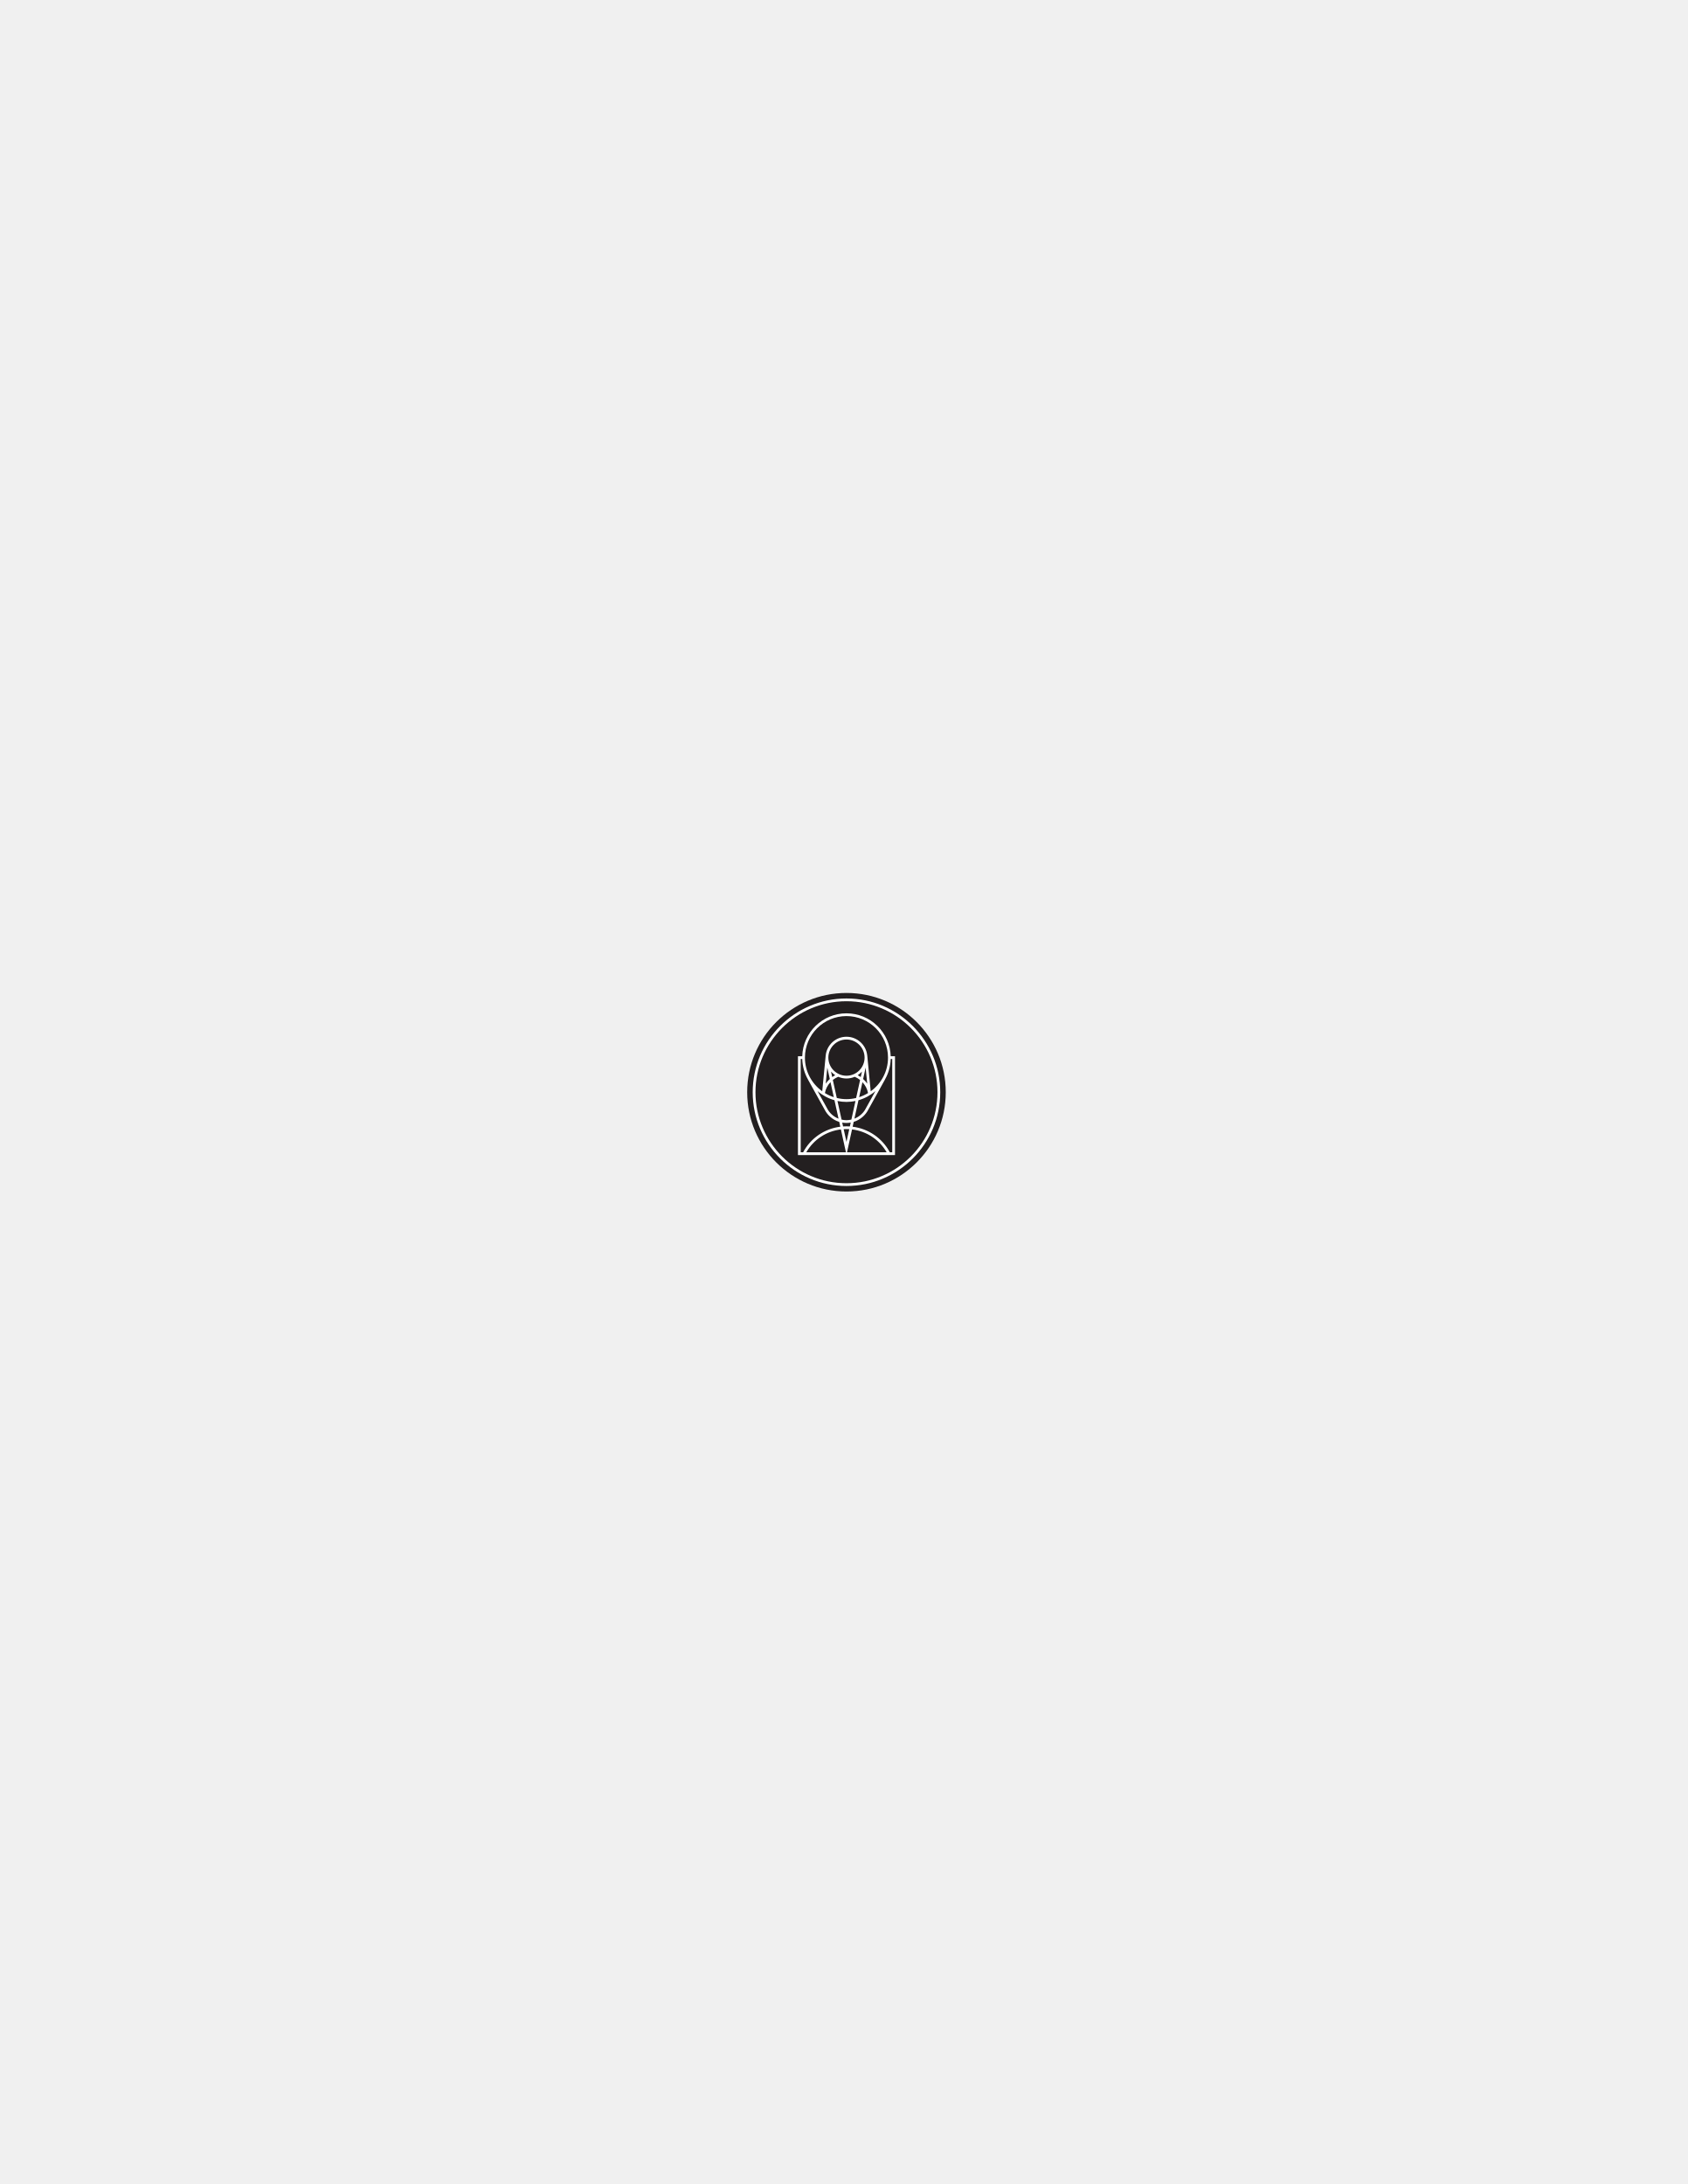
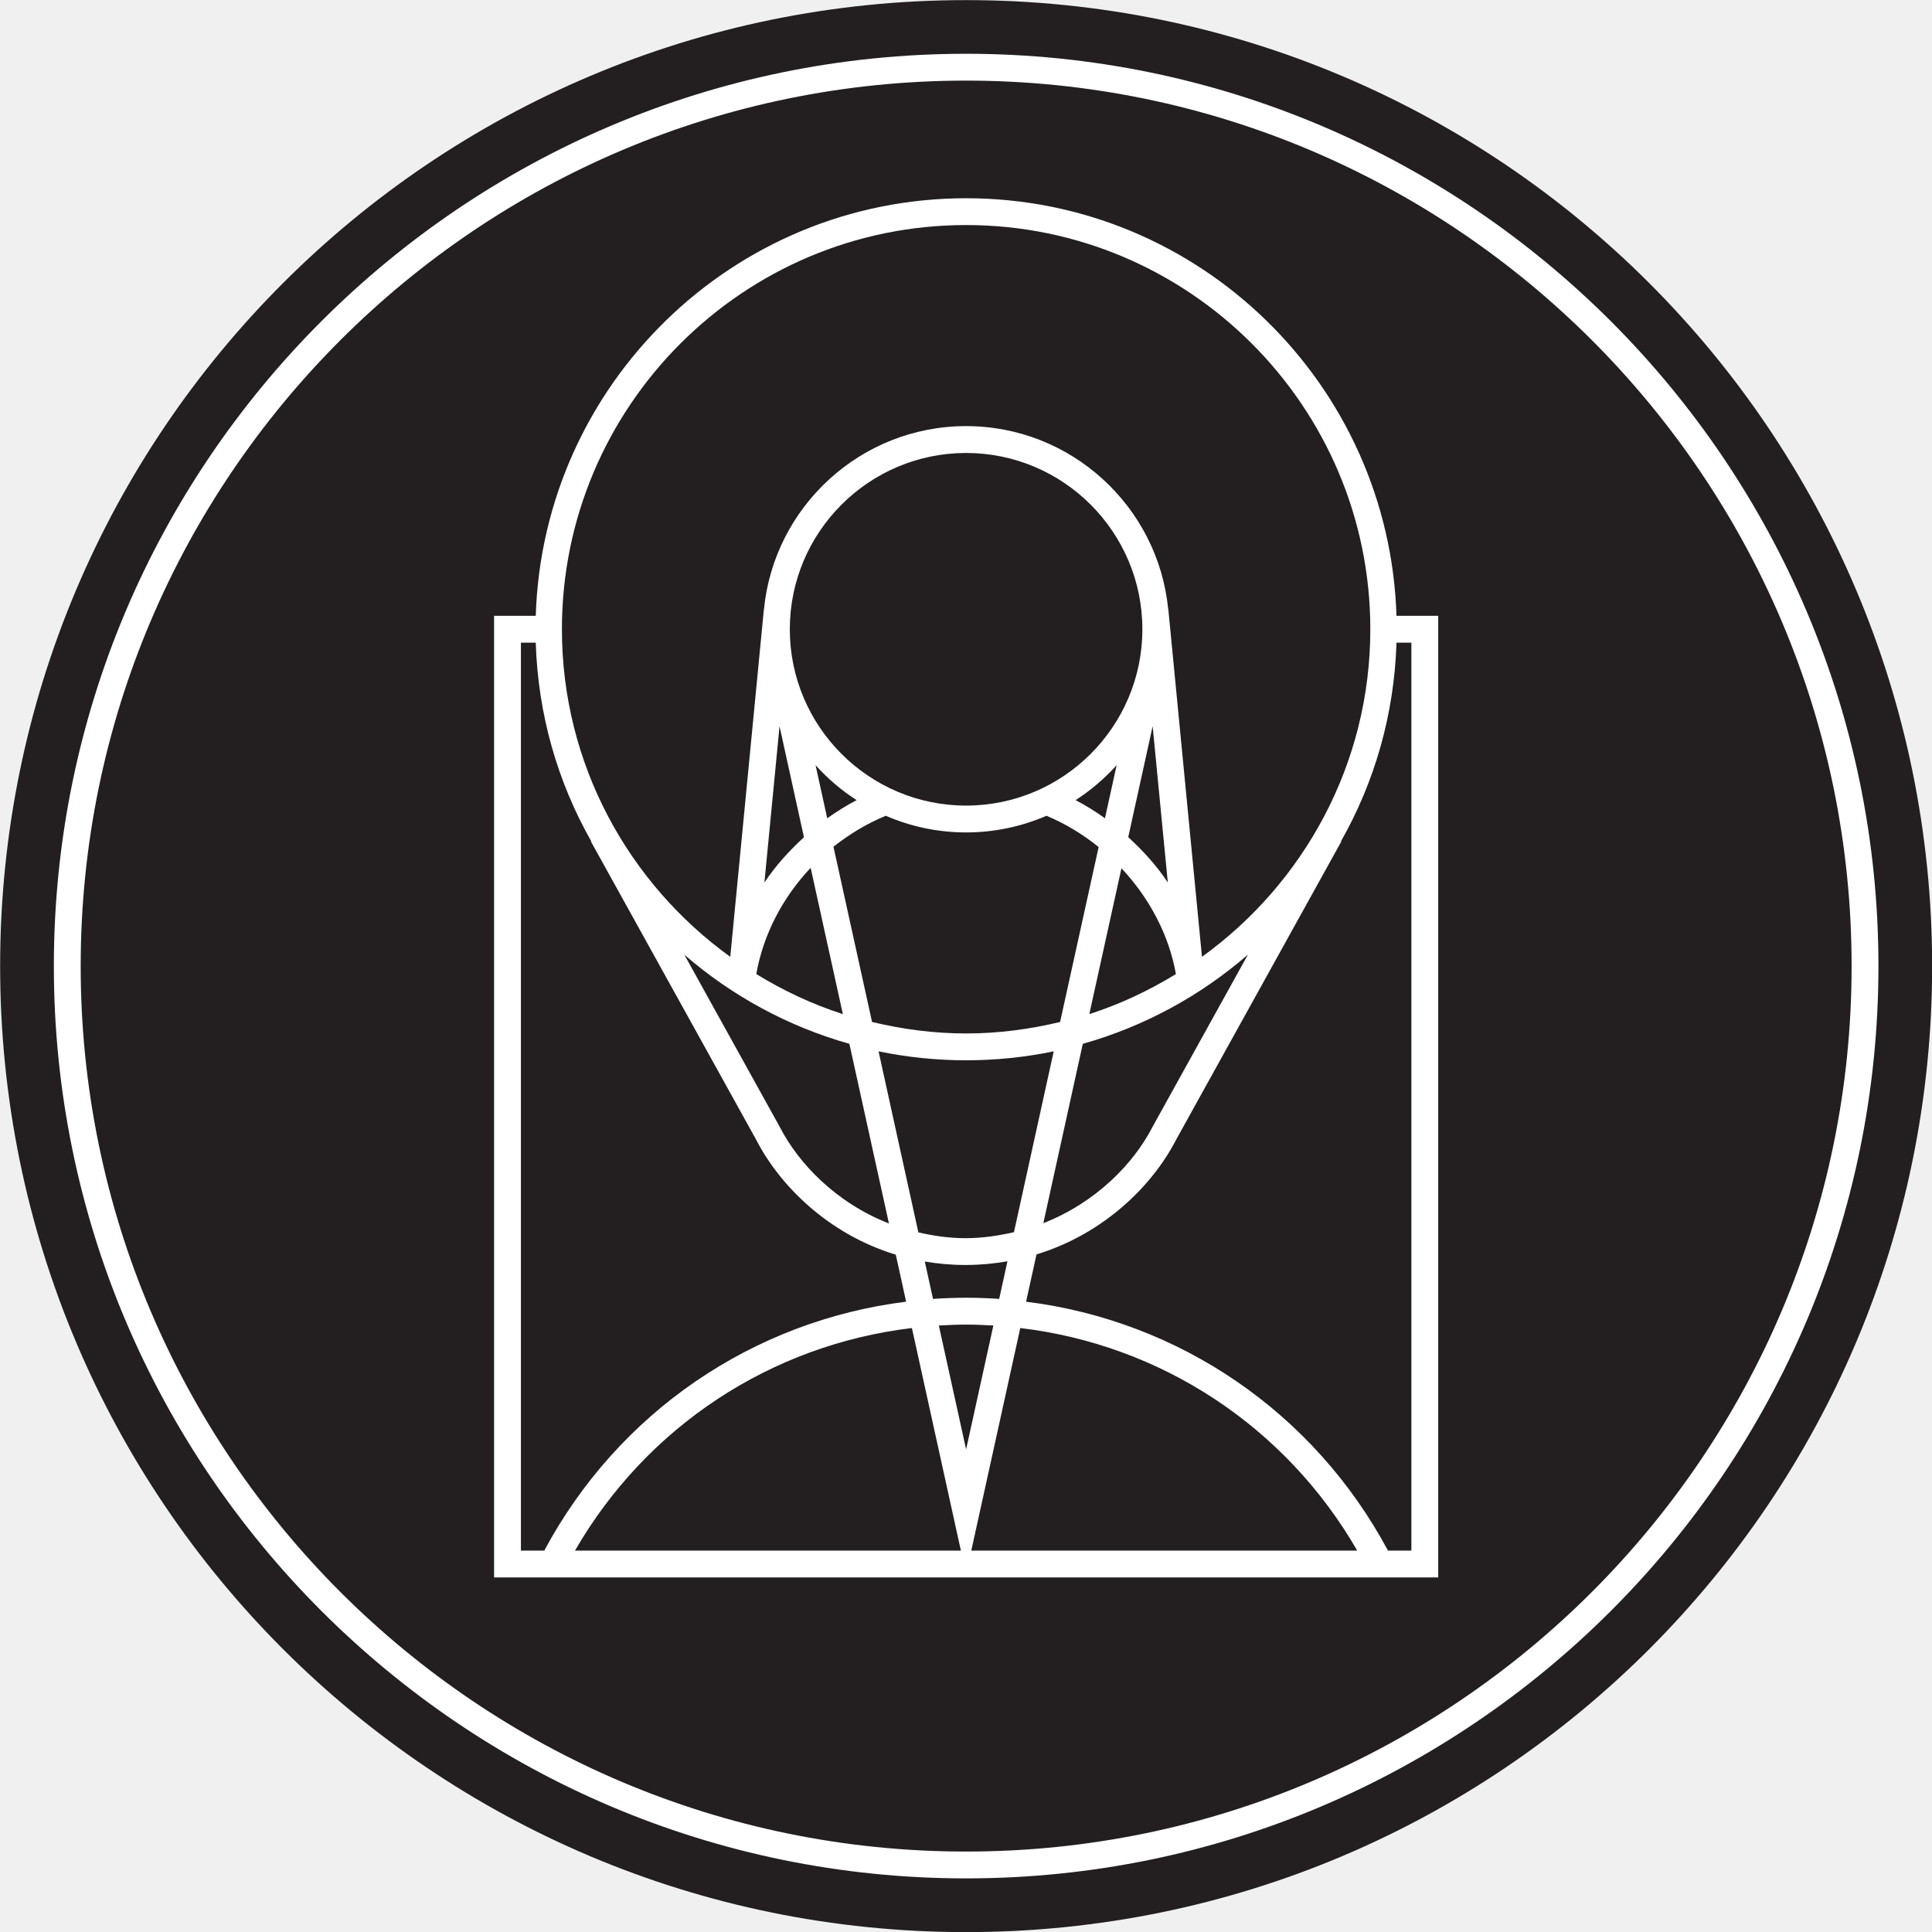
- <svg xmlns="http://www.w3.org/2000/svg" width="612" height="792" viewBox="0 0 612 792">
+ <svg xmlns="http://www.w3.org/2000/svg" viewBox="270.92 360.08 72 72">
  <g>
    <circle fill="#231f20" cx="306.925" cy="396.084" r="36" />
    <path fill="#fff" d="M306.924 430.082c-18.746 0-33.997-15.252-33.997-33.998 0-18.748 15.251-34 33.997-34 18.748 0 34 15.252 34 34C340.924 414.83 325.672 430.082 306.924 430.082ZM306.924 363.084c-18.195 0-32.997 14.804-32.997 33 0 18.195 14.802 32.998 32.997 32.998 18.196 0 33-14.803 33-32.998C339.924 377.888 325.12 363.084 306.924 363.084Z" />
    <path fill="#fff" d="M322.963 383.03c-.268-8.624-7.35-15.562-16.039-15.562-8.688 0-15.77 6.938-16.038 15.562h-1.553v35.837h35.185V383.03H322.963ZM306.924 368.467c8.307 0 15.064 6.758 15.064 15.063 0 5.024-2.482 9.47-6.274 12.208l-1.255-12.963h-.004c-.38-3.82-3.612-6.815-7.531-6.815-3.92 0-7.152 2.995-7.532 6.815h-.003l-1.254 12.963c-3.793-2.738-6.274-7.184-6.274-12.208C291.86 375.225 298.617 368.467 306.924 368.467ZM306.924 414.094l-1.016-4.615c.337-.02.675-.035 1.016-.035s.679.016 1.016.035L306.924 414.094ZM308.943 409.572c5.248.625 9.888 3.668 12.557 8.295h-14.383L308.943 409.572ZM306.73 417.867h-14.382c2.669-4.627 7.308-7.67 12.556-8.295L306.73 417.867ZM306.924 408.443c-.414 0-.825.016-1.233.043l-.307-1.393c.482.082.985.129 1.514.129.009 0 .019 0 .028 0 .537-.002 1.049-.051 1.539-.137l-.308 1.4C307.749 408.459 307.338 408.443 306.924 408.443ZM306.922 406.223c-.008 0-.016 0-.024 0-.625 0-1.2-.09-1.753-.215l-1.484-6.748c1.055.219 2.146.334 3.264.334s2.209-.115 3.264-.334l-1.482 6.74C308.145 406.127 307.559 406.221 306.922 406.223ZM299.971 387.145l.91 4.136c-.555.51-1.062 1.067-1.474 1.69L299.971 387.145ZM301.314 388.596c.45.499.963.938 1.53 1.303-.384.2-.747.426-1.096.676L301.314 388.596ZM303.929 390.481c.919.398 1.932.621 2.995.621 1.064 0 2.076-.223 2.995-.621.702.292 1.354.689 1.944 1.166l-1.436 6.519c-1.126.27-2.296.428-3.504.428s-2.378-.158-3.504-.428l-1.438-6.53C302.57 391.167 303.221 390.775 303.929 390.481ZM314.441 392.968c-.411-.623-.919-1.18-1.475-1.689l.91-4.134L314.441 392.968ZM312.099 390.574c-.349-.25-.712-.476-1.095-.676.566-.364 1.08-.804 1.53-1.303L312.099 390.574ZM312.713 392.437c1.043 1.112 1.773 2.489 2.03 3.944-1.007.615-2.083 1.125-3.227 1.492L312.713 392.437ZM313.493 383.531c0 3.623-2.946 6.571-6.569 6.571s-6.57-2.948-6.57-6.571 2.947-6.57 6.57-6.57S313.493 379.908 313.493 383.531ZM301.131 392.421l1.2 5.452c-1.144-.367-2.22-.876-3.226-1.492C299.365 394.901 300.088 393.527 301.131 392.421ZM302.574 398.98l1.474 6.695c-1.978-.773-3.372-2.244-4.062-3.586l-3.562-6.43C298.184 397.186 300.273 398.33 302.574 398.98ZM311.273 398.98c2.303-.65 4.393-1.797 6.153-3.323l-3.57 6.446c-.683 1.322-2.073 2.785-4.054 3.561L311.273 398.98ZM290.333 384.03h.553c.083 2.685.82 5.204 2.069 7.403l-.013.007 6.162 11.121c.847 1.646 2.63 3.496 5.199 4.277l.386 1.752c-5.709.711-10.725 4.123-13.486 9.277h-.87V384.03ZM323.518 417.867h-.872c-2.761-5.154-7.778-8.566-13.487-9.277l.389-1.762c2.574-.787 4.354-2.629 5.191-4.254l6.168-11.134-.013-.007c1.249-2.199 1.986-4.719 2.069-7.403h.555V417.867Z" />
  </g>
</svg>
